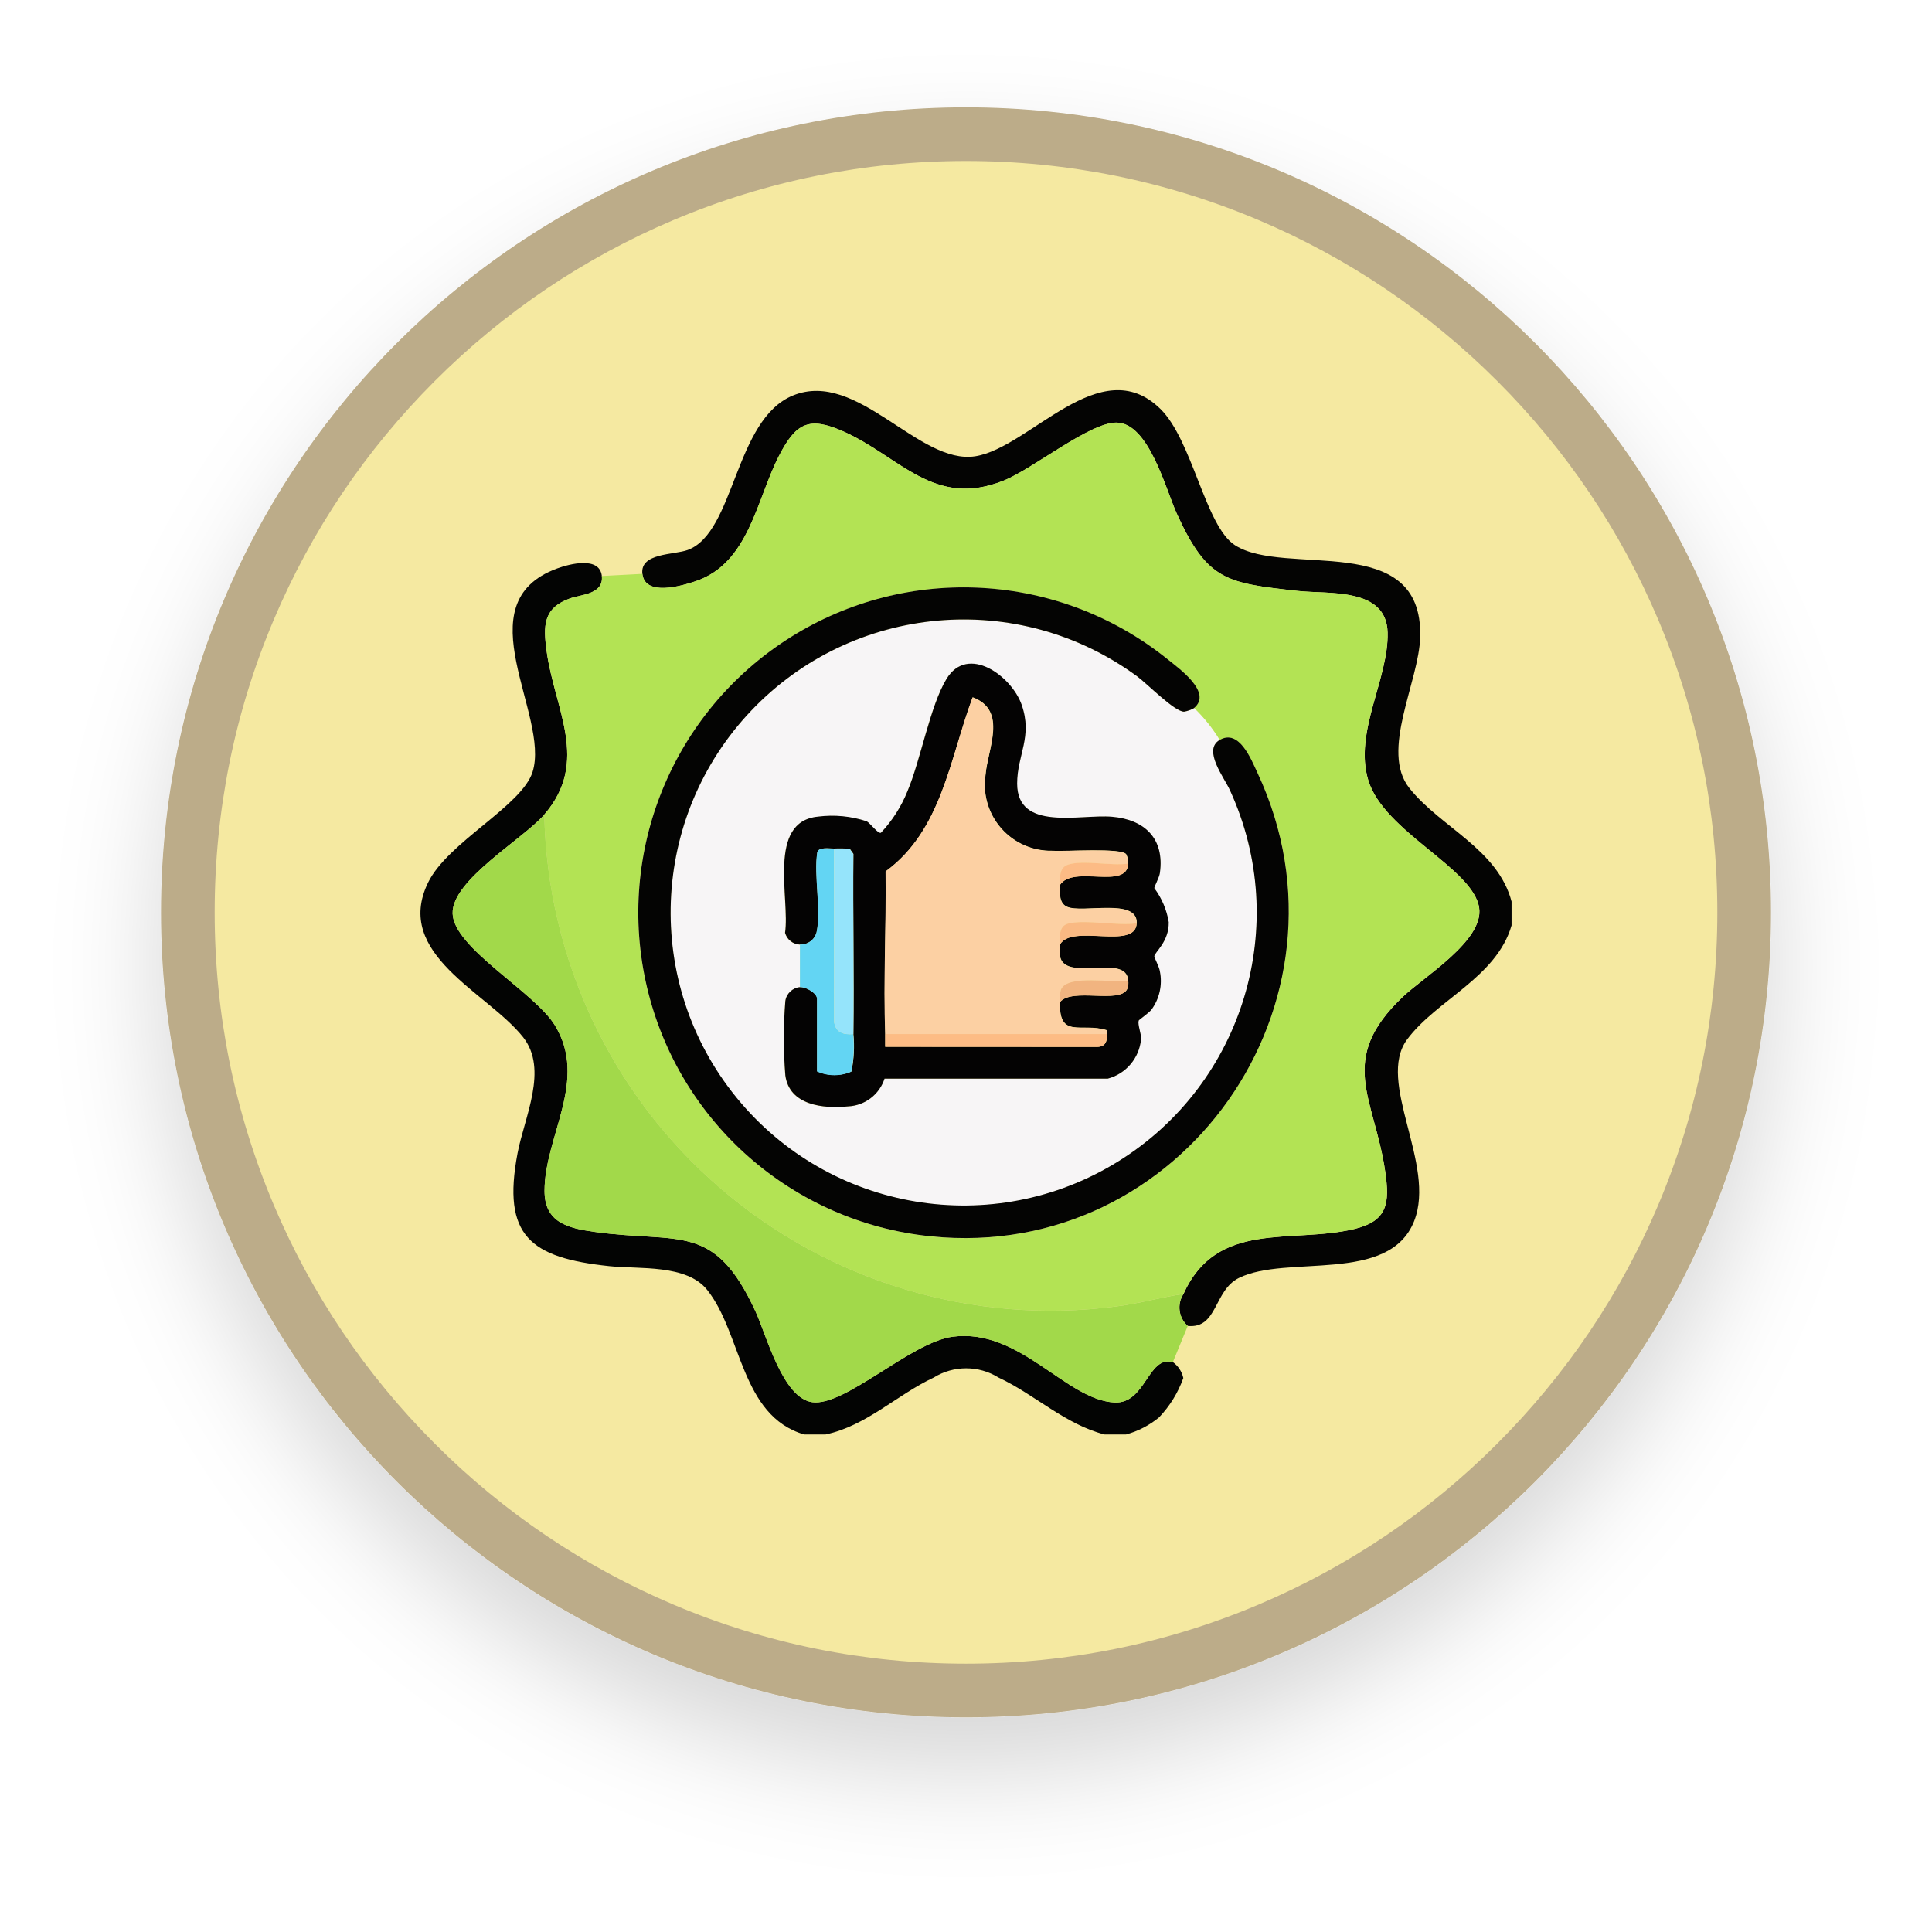
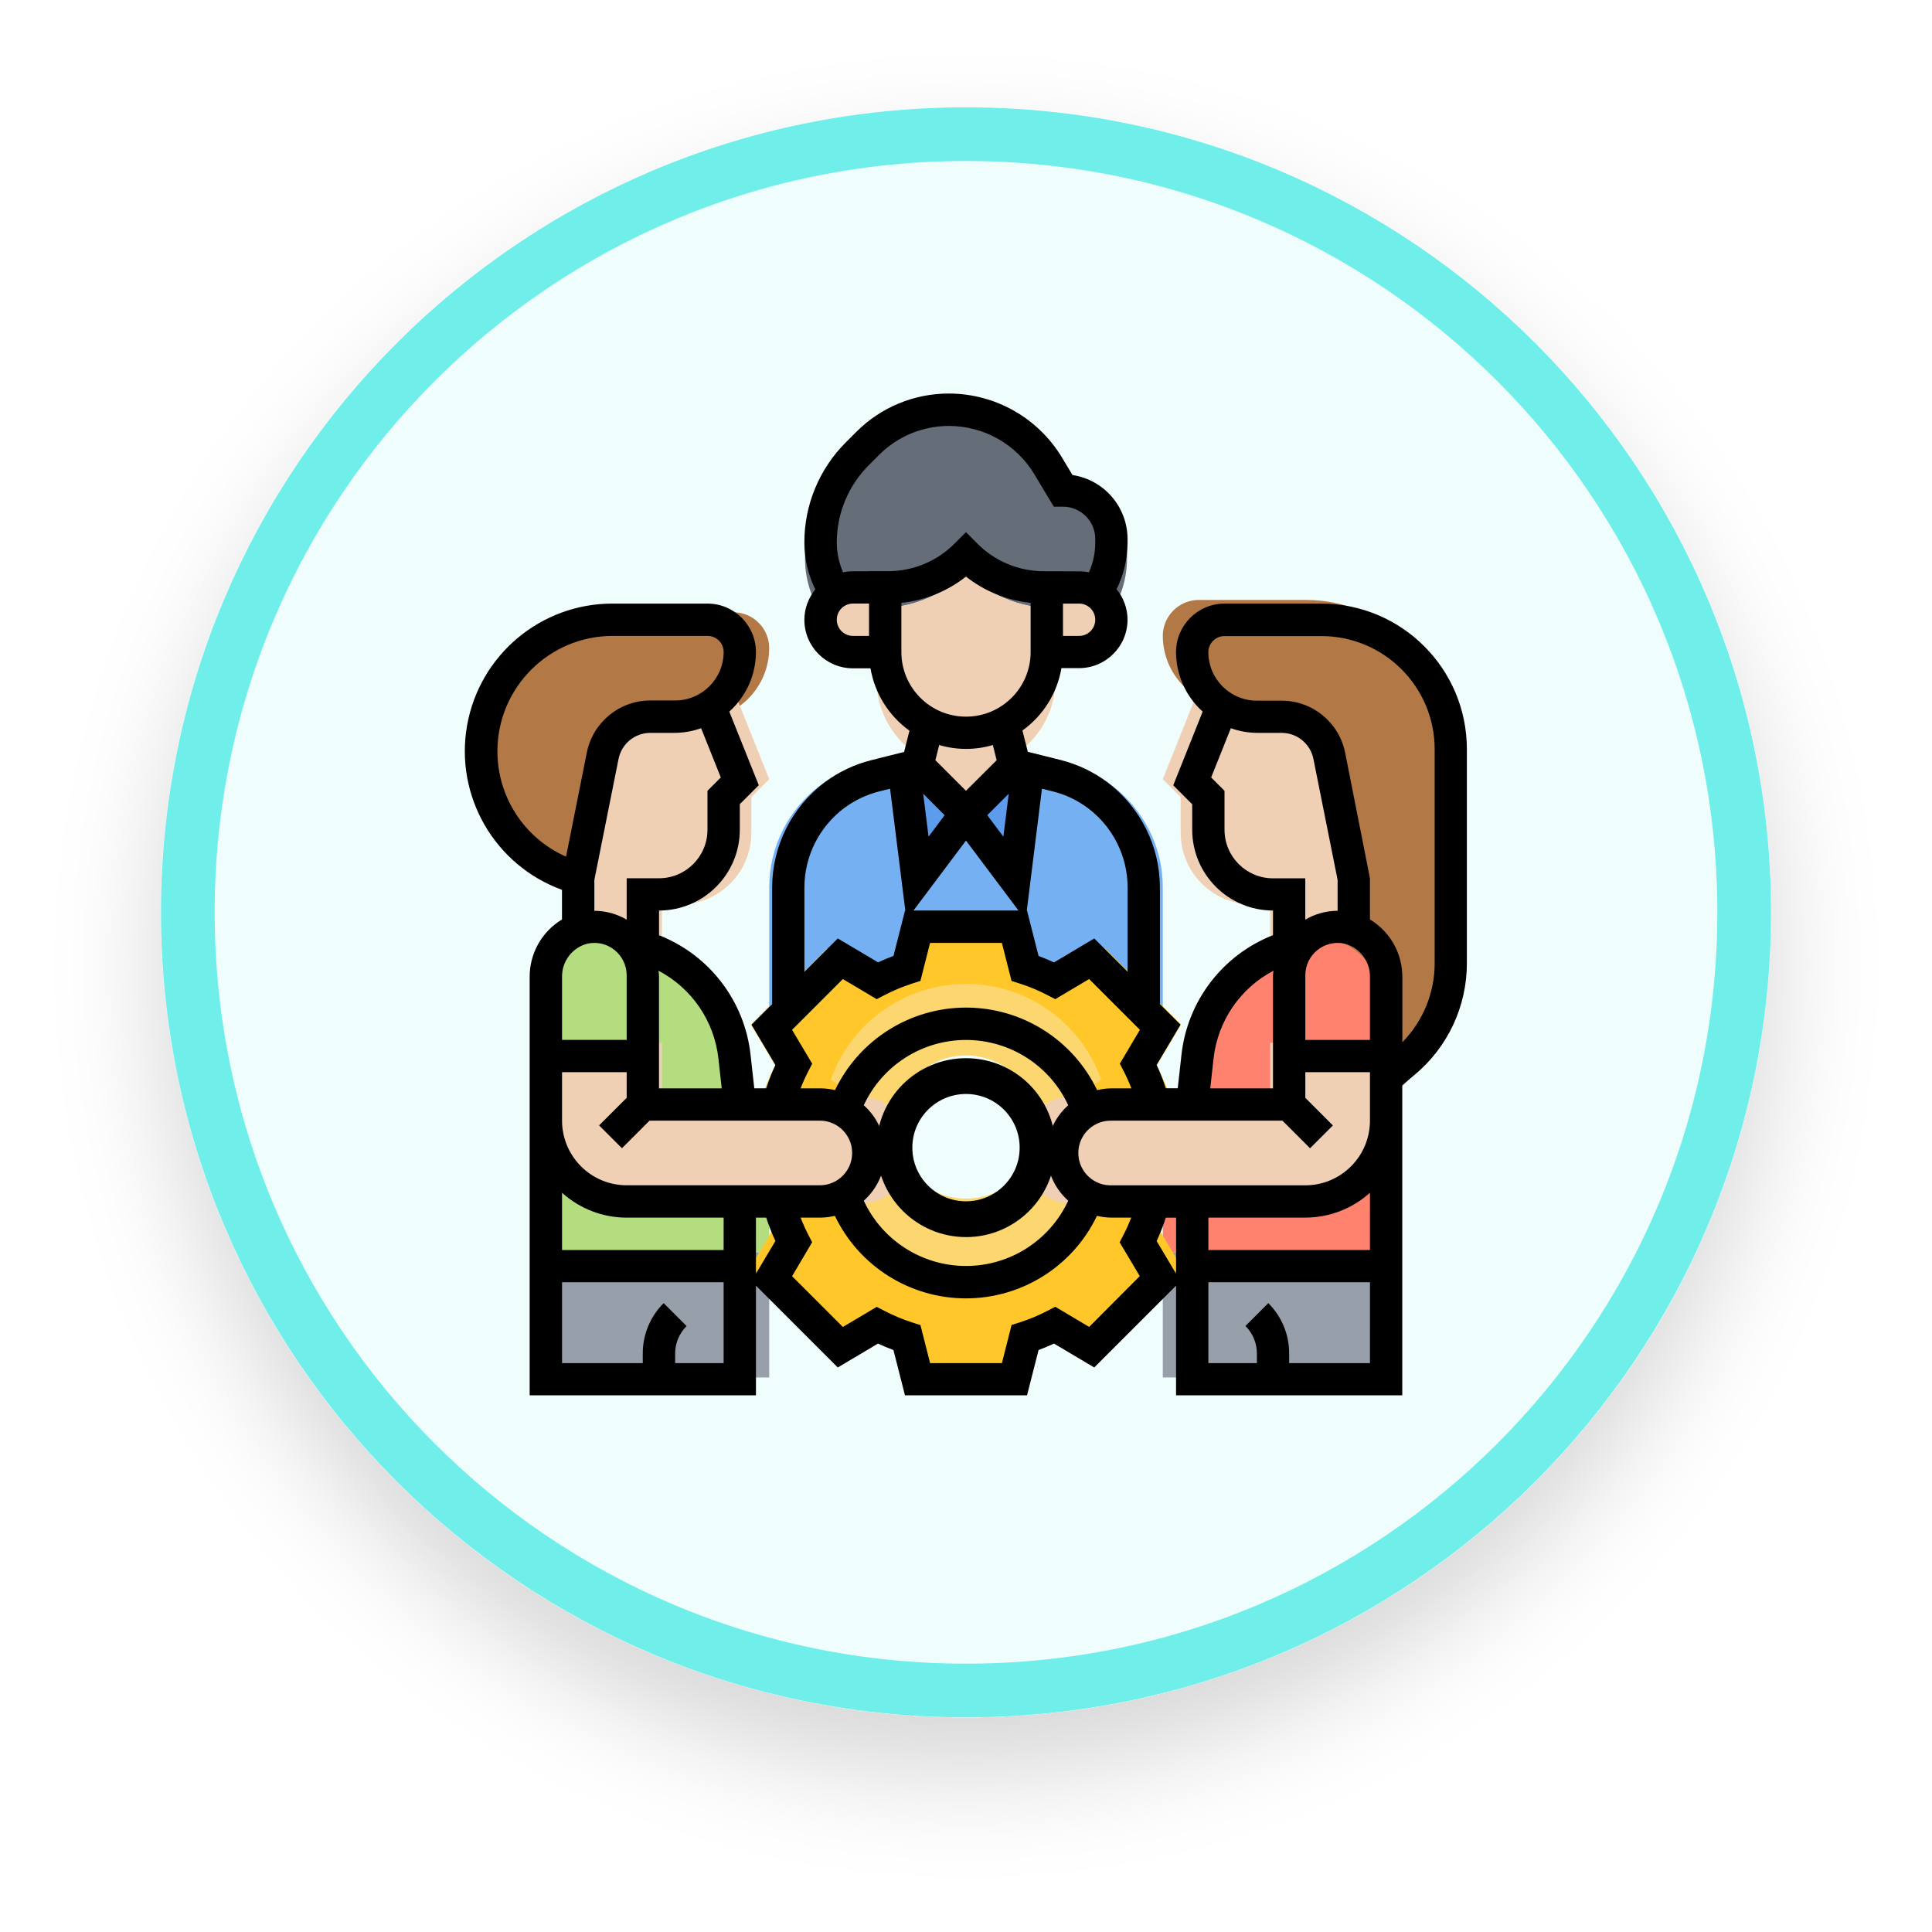
<svg xmlns="http://www.w3.org/2000/svg" width="108" height="108" viewBox="0 0 108 108">
  <defs>
-     <filter id="Path_978624" x="0" y="0" width="108" height="108" filterUnits="userSpaceOnUse">
+     <filter id="Fondo" x="0" y="0" width="108" height="108" filterUnits="userSpaceOnUse">
      <feOffset dy="3" input="SourceAlpha" />
      <feGaussianBlur stdDeviation="3" result="blur" />
      <feFlood flood-opacity="0.161" />
      <feComposite operator="in" in2="blur" />
      <feComposite in="SourceGraphic" />
    </filter>
-     <clipPath id="clip-path">
-       <rect id="Rectangle_405850" data-name="Rectangle 405850" width="60.995" height="58.386" fill="none" />
-     </clipPath>
  </defs>
-   <g id="Group_1151643" data-name="Group 1151643" transform="translate(-171 -7413.001)">
-     <g id="Group_1145532" data-name="Group 1145532" transform="translate(-31 1401.001)">
-       <g transform="matrix(1, 0, 0, 1, 202, 6012)" filter="url(#Path_978624)">
-         <g id="Path_978624-2" data-name="Path 978624" transform="translate(9 6)" fill="#f5e9a1">
-           <path d="M 45 88.5 C 39.127 88.5 33.43 87.35 28.068 85.082 C 22.889 82.891 18.236 79.755 14.241 75.759 C 10.245 71.764 7.109 67.111 4.918 61.932 C 2.65 56.57 1.5 50.873 1.5 45 C 1.5 39.127 2.65 33.43 4.918 28.068 C 7.109 22.889 10.245 18.236 14.241 14.241 C 18.236 10.245 22.889 7.109 28.068 4.918 C 33.43 2.65 39.127 1.5 45 1.5 C 50.873 1.5 56.57 2.65 61.932 4.918 C 67.111 7.109 71.764 10.245 75.759 14.241 C 79.755 18.236 82.891 22.889 85.082 28.068 C 87.35 33.43 88.5 39.127 88.5 45 C 88.5 50.873 87.35 56.57 85.082 61.932 C 82.891 67.111 79.755 71.764 75.759 75.759 C 71.764 79.755 67.111 82.891 61.932 85.082 C 56.57 87.35 50.873 88.5 45 88.5 Z" stroke="none" />
-           <path d="M 45 3 C 39.329 3 33.829 4.11 28.653 6.299 C 23.652 8.415 19.16 11.443 15.302 15.302 C 11.443 19.16 8.415 23.652 6.299 28.653 C 4.11 33.829 3 39.329 3 45 C 3 50.671 4.11 56.171 6.299 61.347 C 8.415 66.348 11.443 70.84 15.302 74.698 C 19.16 78.557 23.652 81.585 28.653 83.701 C 33.829 85.89 39.329 87 45 87 C 50.671 87 56.171 85.89 61.347 83.701 C 66.348 81.585 70.84 78.557 74.698 74.698 C 78.557 70.84 81.585 66.348 83.701 61.347 C 85.89 56.171 87 50.671 87 45 C 87 39.329 85.89 33.829 83.701 28.653 C 81.585 23.652 78.557 19.16 74.698 15.302 C 70.84 11.443 66.348 8.415 61.347 6.299 C 56.171 4.11 50.671 3 45 3 M 45 0 C 69.853 0 90 20.147 90 45 C 90 69.853 69.853 90 45 90 C 20.147 90 0 69.853 0 45 C 0 20.147 20.147 0 45 0 Z" stroke="none" fill="#bcac89" />
+   <g id="Group_1157336" data-name="Group 1157336" transform="translate(-121.166 -1478)">
+     <g id="Icono" transform="translate(130.166 789)">
+       <g transform="matrix(1, 0, 0, 1, -9, 689)" filter="url(#Fondo)">
+         <g id="Fondo-2" data-name="Fondo" transform="translate(9 6)" fill="#effdfc" stroke="#70efea" stroke-width="3">
+           <circle cx="45" cy="45" r="45" stroke="none" />
+           <circle cx="45" cy="45" r="43.5" fill="none" />
        </g>
      </g>
-       <g id="Group_1145587" data-name="Group 1145587" transform="translate(225.503 6033.807)">
-         <g id="Group_1145586" data-name="Group 1145586" clip-path="url(#clip-path)">
-           <path id="Path_979795" data-name="Path 979795" d="M152.454,28.613v1.31c-.84,2.91-4.205,4.173-5.836,6.372-1.762,2.376,1.642,6.989.391,10.157-1.4,3.542-7.118,1.85-9.8,3.18-1.409.7-1.177,2.848-2.857,2.681a1.371,1.371,0,0,1-.238-1.786c1.875-4.151,6.02-2.793,9.533-3.628,1.889-.449,2-1.45,1.75-3.188-.592-4.145-2.748-6.261.983-9.8,1.2-1.137,4.532-3.144,4.264-4.97-.326-2.221-5.33-4.242-6.2-7.14-.811-2.691,1.151-5.667,1.083-8.253-.066-2.538-3.3-2.129-5.036-2.324-3.97-.444-5.032-.551-6.752-4.325-.616-1.351-1.566-5.075-3.372-5.083-1.5-.007-4.654,2.578-6.292,3.238-3.916,1.577-5.811-1.341-8.971-2.744-1.93-.857-2.654-.473-3.6,1.367-1.264,2.456-1.675,6-4.664,7.007-.807.271-2.82.857-2.973-.412-.142-1.181,1.771-1.055,2.534-1.337,2.65-.979,2.6-7.3,5.892-8.638,3.606-1.462,7.022,3.9,10.186,3.4,3.059-.484,6.985-5.922,10.335-2.655,1.8,1.753,2.514,6.546,4.17,7.621,2.8,1.818,10.516-.878,10.363,5.13-.064,2.522-2.257,6.375-.605,8.455,1.751,2.205,4.955,3.407,5.72,6.368" transform="translate(-91.46 0.001)" fill="#040403" />
-           <path id="Path_979796" data-name="Path 979796" d="M10.138,81.782c.119,1.024-1.174,1.035-1.783,1.254-1.514.543-1.489,1.552-1.3,2.958.443,3.239,2.426,6.16-.135,9.127C5.74,96.49,1.736,98.782,1.8,100.654c.061,1.916,4.556,4.374,5.7,6.218,1.914,3.082-.564,6.219-.562,9.281,0,1.776,1.313,2.087,2.8,2.294,4.752.664,6.68-.584,9,4.46.609,1.325,1.513,4.836,3.168,5.059,1.832.247,5.511-3.35,7.839-3.659,3.768-.5,6.34,3.545,9.058,3.675,1.752.083,1.854-2.644,3.259-2.256a1.491,1.491,0,0,1,.583.891,6.215,6.215,0,0,1-1.358,2.2,4.988,4.988,0,0,1-1.845.954H38.246c-2.216-.567-3.912-2.242-5.93-3.181a3.435,3.435,0,0,0-3.624,0c-2.048.955-3.758,2.7-6.049,3.181H21.453c-3.567-1.041-3.487-5.671-5.43-8.088-1.156-1.438-3.791-1.144-5.467-1.322-4.407-.467-6.006-1.677-5.127-6.315.383-2.019,1.736-4.688.305-6.49-1.982-2.5-7.261-4.626-5.308-8.636,1.1-2.259,5.247-4.288,5.842-6.186,1-3.171-3.891-9.442,1.371-11.373.692-.254,2.37-.695,2.5.414" transform="translate(0 -71.39)" fill="#030403" />
-           <path id="Path_979797" data-name="Path 979797" d="M93.737,63.93c-1.26.185-2.5.541-3.767.7A28.308,28.308,0,0,1,58.006,37.135c2.561-2.967.578-5.887.135-9.127-.192-1.406-.216-2.415,1.3-2.958.609-.219,1.9-.23,1.783-1.254l2.263-.119c.153,1.268,2.165.683,2.973.412,2.989-1,3.4-4.552,4.664-7.007.947-1.84,1.671-2.223,3.6-1.367,3.16,1.4,5.055,4.321,8.971,2.744,1.638-.66,4.794-3.245,6.292-3.238,1.806.008,2.756,3.733,3.372,5.083,1.72,3.773,2.781,3.881,6.751,4.325,1.737.194,4.97-.214,5.036,2.323.067,2.586-1.894,5.563-1.083,8.253.873,2.9,5.877,4.919,6.2,7.14.268,1.825-3.065,3.833-4.264,4.97-3.731,3.538-1.575,5.654-.983,9.8.248,1.738.139,2.739-1.75,3.188-3.513.835-7.657-.523-9.533,3.628m2.025-30.964a8.907,8.907,0,0,0-1.429-1.786c1.044-.871-.839-2.207-1.492-2.736A18.185,18.185,0,1,0,79.624,60.714c14.022,1.432,24.227-13.1,18.264-25.884-.362-.776-1.033-2.5-2.127-1.863" transform="translate(-51.084 -13.405)" fill="#b3e354" />
-           <path id="Path_979798" data-name="Path 979798" d="M55.9,225.65a1.37,1.37,0,0,0,.238,1.786l-.834,2.025c-1.405-.388-1.507,2.34-3.259,2.256-2.718-.129-5.29-4.175-9.058-3.675-2.328.309-6.006,3.906-7.839,3.659-1.654-.223-2.559-3.734-3.168-5.059-2.318-5.045-4.246-3.8-9-4.461-1.489-.208-2.8-.518-2.8-2.294,0-3.062,2.476-6.2.562-9.281-1.145-1.844-5.64-4.3-5.7-6.218-.06-1.872,3.944-4.164,5.127-5.534A28.308,28.308,0,0,0,52.13,226.349c1.266-.158,2.507-.514,3.767-.7" transform="translate(-13.244 -175.124)" fill="#a2d94a" />
-           <path id="Path_979799" data-name="Path 979799" d="M146.39,112.478a8.91,8.91,0,0,1,1.429,1.786c-.969.564.28,2.127.579,2.816a16.383,16.383,0,1,1-5.184-6.368c.552.405,2.105,1.994,2.623,1.969a1.723,1.723,0,0,0,.554-.2M124.356,125.7v2.382a.914.914,0,0,0-.827.781,25.973,25.973,0,0,0,0,4.151c.229,1.684,2.138,1.873,3.5,1.736a2.246,2.246,0,0,0,2.046-1.552l12.478,0a2.516,2.516,0,0,0,1.859-2.2c.017-.35-.192-.782-.132-1.043.011-.046.569-.425.72-.621a2.705,2.705,0,0,0,.466-2.133c-.037-.265-.319-.763-.312-.846.018-.221.83-.815.807-1.906a4.355,4.355,0,0,0-.807-1.9c-.007-.083.274-.58.312-.845.27-1.913-.839-2.987-2.671-3.144-1.792-.153-5.3.838-5.308-1.848,0-1.6.877-2.618.253-4.41-.563-1.617-3.009-3.4-4.2-1.449-.918,1.506-1.439,4.513-2.181,6.275a7.428,7.428,0,0,1-1.487,2.329c-.16.067-.583-.519-.792-.642a6.188,6.188,0,0,0-2.728-.262c-2.853.279-1.554,4.592-1.838,6.494a.9.9,0,0,0,.831.658" transform="translate(-103.141 -94.702)" fill="#f7f5f6" />
-           <path id="Path_979800" data-name="Path 979800" d="M133.076,99.208a1.724,1.724,0,0,1-.554.2c-.518.025-2.071-1.564-2.623-1.969a16.38,16.38,0,1,0,5.184,6.368c-.3-.688-1.548-2.252-.579-2.816,1.094-.637,1.765,1.087,2.127,1.863,5.963,12.782-4.242,27.316-18.264,25.884a18.185,18.185,0,1,1,13.216-32.269c.653.528,2.536,1.865,1.492,2.736" transform="translate(-89.828 -81.433)" fill="#040403" />
-           <path id="Path_979801" data-name="Path 979801" d="M171.07,143.836a.9.9,0,0,1-.831-.658c.283-1.9-1.016-6.214,1.838-6.494a6.188,6.188,0,0,1,2.728.262c.208.122.631.708.792.642a7.428,7.428,0,0,0,1.487-2.329c.742-1.761,1.263-4.769,2.181-6.275,1.188-1.949,3.634-.168,4.2,1.449.624,1.793-.257,2.806-.253,4.41.008,2.686,3.516,1.695,5.308,1.848,1.832.157,2.941,1.231,2.671,3.144-.037.265-.319.762-.312.846a4.355,4.355,0,0,1,.807,1.9c.023,1.09-.789,1.685-.807,1.906-.007.083.274.58.312.846a2.706,2.706,0,0,1-.466,2.133c-.151.2-.71.574-.72.621-.06.261.148.694.132,1.043a2.516,2.516,0,0,1-1.859,2.2l-12.478,0a2.246,2.246,0,0,1-2.046,1.551c-1.364.138-3.273-.052-3.5-1.736a25.974,25.974,0,0,1,0-4.151.913.913,0,0,1,.827-.781c.339-.017.953.344.953.655v4.049a2.346,2.346,0,0,0,1.917.012,7.07,7.07,0,0,0,.108-2.1c.041-3.352-.03-6.71,0-10.063l-.2-.281a6.271,6.271,0,0,0-.877-.017c-.269.006-.837-.105-.936.2-.207,1.308.231,3.258-.042,4.483a.911.911,0,0,1-.927.681m4.764,5c.008.237-.007.478,0,.715l11.739.006c.528.025.679-.232.648-.721,0-.069.029-.157-.017-.216-1.4-.442-2.674.519-2.6-1.57.683-.823,3.323.112,3.752-.719a.873.873,0,0,0,.059-.472c-.076-1.535-3.387.04-3.787-1.276a2.812,2.812,0,0,1-.025-.748c.668-1.185,4.224.336,4.288-1.191.06-1.443-3.05-.532-3.9-.922-.461-.21-.393-.8-.386-1.222.753-1.138,3.753.306,3.811-1.191a1.1,1.1,0,0,0-.109-.515c-.248-.382-3.439-.144-4.123-.2a3.691,3.691,0,0,1-3.745-4.23c.117-1.469,1.25-3.607-.715-4.349-1.279,3.421-1.716,7.427-4.862,9.728.038,3.022-.129,6.069-.022,9.088" transform="translate(-149.856 -112.841)" fill="#040303" />
-           <path id="Path_979802" data-name="Path 979802" d="M179.678,214.708l.008,9.7c.092.584.534.708,1.064.663a7.07,7.07,0,0,1-.108,2.1,2.345,2.345,0,0,1-1.917-.012V223.1c0-.311-.613-.672-.953-.655v-2.382a.911.911,0,0,0,.927-.68c.273-1.225-.165-3.175.042-4.483.1-.3.667-.189.936-.2" transform="translate(-156.558 -189.072)" fill="#63d5f3" />
-           <path id="Path_979803" data-name="Path 979803" d="M217.427,162.783c-.107-3.019.061-6.066.022-9.088,3.146-2.3,3.584-6.308,4.862-9.728,1.965.742.832,2.88.715,4.349a3.691,3.691,0,0,0,3.745,4.23c.684.051,3.876-.186,4.123.2a1.1,1.1,0,0,1,.109.515c-.912.139-2.525-.212-3.342.053-.524.17-.462.708-.469,1.138s-.075,1.011.386,1.222c.852.39,3.962-.521,3.9.922-1.031.168-2.929-.238-3.846.025-.521.15-.442.757-.442,1.166a2.812,2.812,0,0,0,.025.748c.4,1.316,3.711-.259,3.787,1.276-.828.139-3.36-.375-3.75.479a1.735,1.735,0,0,0-.061.712c-.071,2.089,1.2,1.128,2.6,1.57.047.059.013.147.017.216Z" transform="translate(-191.449 -126.787)" fill="#fcd0a3" />
-           <path id="Path_979804" data-name="Path 979804" d="M194.814,225.131c-.53.046-.973-.079-1.064-.662l-.007-9.7a6.274,6.274,0,0,1,.877.017l.2.281c-.03,3.354.04,6.711,0,10.063" transform="translate(-170.622 -189.134)" fill="#95e4fb" />
-           <path id="Path_979805" data-name="Path 979805" d="M230.065,301.645c.031.489-.12.746-.648.721l-11.739-.006c-.006-.237.009-.478,0-.715Z" transform="translate(-191.7 -265.648)" fill="#fdbc85" />
-           <path id="Path_979806" data-name="Path 979806" d="M303.3,276.484a.873.873,0,0,1-.059.472c-.429.831-3.069-.1-3.752.719a1.737,1.737,0,0,1,.061-.712c.39-.854,2.922-.34,3.75-.479" transform="translate(-263.742 -243.464)" fill="#f1b480" />
-           <path id="Path_979807" data-name="Path 979807" d="M303.789,249.262c-.064,1.527-3.62.006-4.288,1.191,0-.409-.079-1.016.442-1.166.917-.263,2.815.143,3.846-.025" transform="translate(-263.757 -219.458)" fill="#f9b983" />
-           <path id="Path_979808" data-name="Path 979808" d="M303.345,221.445c-.059,1.5-3.058.053-3.811,1.191.008-.431-.055-.968.469-1.138.816-.265,2.43.087,3.342-.053" transform="translate(-263.789 -194.975)" fill="#fcbb85" />
+       <g id="controlar" transform="translate(15.999 709.999)">
+         <g id="Group_1157013" data-name="Group 1157013" transform="translate(2 2)">
+           <g id="Group_1156988" data-name="Group 1156988" transform="translate(4 47.002)">
+             <path id="Path_991059" data-name="Path 991059" d="M6,55H18v7H6Z" transform="translate(-6 -55)" fill="#969faa" />
+           </g>
+           <g id="Group_1156989" data-name="Group 1156989" transform="translate(38.002 47.002)">
+             <path id="Path_991060" data-name="Path 991060" d="M46,55H58v7H46Z" transform="translate(-46 -55)" fill="#969faa" />
+           </g>
+           <g id="Group_1156990" data-name="Group 1156990" transform="translate(4 38.002)">
+             <path id="Path_991061" data-name="Path 991061" d="M18,51v4H6V46a5,5,0,0,0,5,5Z" transform="translate(-6 -46)" fill="#b4dd7f" />
+           </g>
+           <g id="Group_1156991" data-name="Group 1156991" transform="translate(8.235 29.089)">
+             <path id="Path_991062" data-name="Path 991062" d="M11.28,35.05a5.425,5.425,0,0,1,.72.19,8.023,8.023,0,0,1,5.67,6.81L18,45H12V37A3,3,0,0,0,11.28,35.05Z" transform="translate(-11.28 -35.05)" fill="#b4dd7f" />
+           </g>
+           <g id="Group_1156992" data-name="Group 1156992" transform="translate(4 28.311)">
+             <path id="Path_991063" data-name="Path 991063" d="M8.4,34.06A3,3,0,0,1,12,37v5H6V37.12a3.116,3.116,0,0,1,2-2.95A2.619,2.619,0,0,1,8.4,34.06Z" transform="translate(-6 -34.003)" fill="#b4dd7f" />
+           </g>
+           <g id="Group_1156993" data-name="Group 1156993" transform="translate(38.002 38.002)">
+             <path id="Path_991064" data-name="Path 991064" d="M58,46v9H46V51h7A5,5,0,0,0,58,46Z" transform="translate(-46 -46)" fill="#ff826e" />
+           </g>
+           <g id="Group_1156994" data-name="Group 1156994" transform="translate(39.046 29.089)">
+             <path id="Path_991065" data-name="Path 991065" d="M52,35.24a5.424,5.424,0,0,1,.72-.19A3,3,0,0,0,52,37v8H46l.33-2.95A8.023,8.023,0,0,1,52,35.24Z" transform="translate(-46 -35.05)" fill="#ff826e" />
+           </g>
+           <g id="Group_1156995" data-name="Group 1156995" transform="translate(44.002 28.311)">
+             <path id="Path_991066" data-name="Path 991066" d="M56,34.17a3.116,3.116,0,0,1,2,2.95V42H52V37a3,3,0,0,1,3.6-2.94,2.619,2.619,0,0,1,.4.11Z" transform="translate(-52 -34.003)" fill="#ff826e" />
+           </g>
+           <g id="Group_1156996" data-name="Group 1156996" transform="translate(16.001 19.25)">
+             <path id="Path_991067" data-name="Path 991067" d="M35,31l.85-6.79,1.75.44a7.058,7.058,0,0,1,2.55,1.21,7.276,7.276,0,0,1,2.1,2.52A7.054,7.054,0,0,1,43,31.56V39.2l-3.22-3.22-2.29,1.36a11.91,11.91,0,0,0-1.84-.77L35,34H29l-.65,2.57a11.91,11.91,0,0,0-1.84.77l-2.29-1.36L21,39.2V31.56a7.147,7.147,0,0,1,2.85-5.7,7.059,7.059,0,0,1,2.55-1.21l1.75-.44L29,31l3-4Z" transform="translate(-21 -24.21)" fill="#75b1f2" />
+           </g>
+           <g id="Group_1156997" data-name="Group 1156997" transform="translate(26.795 19.51)">
+             <path id="Path_991068" data-name="Path 991068" d="M35.85,24.21,35,31l-3-4,3-3Z" transform="translate(-32 -24)" fill="#5d9cec" />
+           </g>
+           <g id="Group_1156998" data-name="Group 1156998" transform="translate(23.356 19.51)">
+             <path id="Path_991069" data-name="Path 991069" d="M32,27l-3,4-.85-6.79L29,24Z" transform="translate(-28.15 -24)" fill="#5d9cec" />
+           </g>
+           <g id="Group_1156999" data-name="Group 1156999" transform="translate(14.981 42.632)">
+             <path id="Path_991070" data-name="Path 991070" d="M43.43,51.65a11.91,11.91,0,0,1-.77,1.84l1.36,2.29-4.24,4.24-2.29-1.36a11.91,11.91,0,0,1-1.84.77L35,62H29l-.65-2.57a11.91,11.91,0,0,1-1.84-.77l-2.29,1.36-4.24-4.24,1.36-2.29a11.91,11.91,0,0,1-.77-1.84l.04-.65H23a2.939,2.939,0,0,0,1.44-.37,8.007,8.007,0,0,0,15.12,0A2.939,2.939,0,0,0,41,51h2.64Z" transform="translate(-19.98 -50.63)" fill="#ffc729" />
+           </g>
+           <g id="Group_1157000" data-name="Group 1157000" transform="translate(14.981 28.053)">
+             <path id="Path_991071" data-name="Path 991071" d="M42.66,42.51a11.91,11.91,0,0,1,.77,1.84l.24.65H41a2.939,2.939,0,0,0-1.44.37,8.007,8.007,0,0,0-15.12,0A2.939,2.939,0,0,0,23,45H20.56l.01-.65a11.909,11.909,0,0,1,.77-1.84l-1.36-2.29L21,39.2l3.22-3.22,2.29,1.36a11.91,11.91,0,0,1,1.84-.77L29,34h6l.65,2.57a11.91,11.91,0,0,1,1.84.77l2.29-1.36L43,39.2l1.02,1.02Z" transform="translate(-19.98 -34)" fill="#ffc729" />
+           </g>
+           <g id="Group_1157001" data-name="Group 1157001" transform="translate(19.441 32.002)">
+             <path id="Path_991072" data-name="Path 991072" d="M36,48a4,4,0,1,0-4,4A4,4,0,0,0,36,48Zm2,0a2.989,2.989,0,0,0,1.56,2.63,8.007,8.007,0,0,1-15.12,0,3,3,0,0,0,.68-4.75,3.1,3.1,0,0,0-.68-.51,8.007,8.007,0,0,1,15.12,0,3.1,3.1,0,0,0-.68.51A2.993,2.993,0,0,0,38,48Z" transform="translate(-24.44 -40)" fill="#fcd770" />
+           </g>
+           <g id="Group_1157002" data-name="Group 1157002" transform="translate(0 11.228)">
+             <path id="Path_991073" data-name="Path 991073" d="M16,15a2.006,2.006,0,0,1,2,2,4.025,4.025,0,0,1-1.17,2.83A4.066,4.066,0,0,1,14,21H12.46a3,3,0,0,0-2.94,2.41L8,31l-.44-.15A8.133,8.133,0,0,1,10.14,15Z" transform="translate(-2 -15)" fill="#b27946" />
+           </g>
+           <g id="Group_1157003" data-name="Group 1157003" transform="translate(38.002 10.538)">
+             <path id="Path_991074" data-name="Path 991074" d="M59.12,42.4,58,43.33V37.12a3.116,3.116,0,0,0-2-2.95V31l-1.52-7.59A3,3,0,0,0,51.54,21H50a4.007,4.007,0,0,1-4-4,2.015,2.015,0,0,1,2-2h6a8,8,0,0,1,8,8V36.25A7.982,7.982,0,0,1,59.12,42.4Z" transform="translate(-46 -15)" fill="#b27946" />
+           </g>
+           <g id="Group_1157004" data-name="Group 1157004" transform="translate(18.001)">
+             <path id="Path_991075" data-name="Path 991075" d="M41,10v.23a5.583,5.583,0,0,1-.93,3.08A1.97,1.97,0,0,0,39,13H37v-.01h-.17a6.835,6.835,0,0,1-4.83-2,6.835,6.835,0,0,1-4.83,2H27V13H25a1.97,1.97,0,0,0-1.07.31A5.583,5.583,0,0,1,23,10.23a7.788,7.788,0,0,1,2.28-5.51l.63-.63A7.138,7.138,0,0,1,37.08,5.47L38,7a3,3,0,0,1,3,3Z" transform="translate(-23 -2)" fill="#656d78" />
+           </g>
+           <g id="Group_1157005" data-name="Group 1157005" transform="translate(31.251 9.822)">
+             <path id="Path_991076" data-name="Path 991076" d="M40.41,13.59A1.955,1.955,0,0,1,41,15a2.006,2.006,0,0,1-2,2H37V13h2a1.97,1.97,0,0,1,1.07.31A1.809,1.809,0,0,1,40.41,13.59Z" transform="translate(-37 -13)" fill="#f0d0b4" />
+           </g>
+           <g id="Group_1157006" data-name="Group 1157006" transform="translate(22.001 8.99)">
+             <path id="Path_991077" data-name="Path 991077" d="M37,13v4a5,5,0,0,1-10,0V12.99h.17a6.835,6.835,0,0,0,4.83-2,6.835,6.835,0,0,0,4.83,2H37Z" transform="translate(-27 -10.99)" fill="#f0d0b4" />
+           </g>
+           <g id="Group_1157007" data-name="Group 1157007" transform="translate(24.001 17.27)">
+             <path id="Path_991078" data-name="Path 991078" d="M29.65,21.41a5.051,5.051,0,0,0,4.7,0L35,24l-3,3-3-3Z" transform="translate(-29 -21.41)" fill="#f0d0b4" />
+           </g>
+           <g id="Group_1157008" data-name="Group 1157008" transform="translate(18.751 9.822)">
+             <path id="Path_991079" data-name="Path 991079" d="M27,16.99V17H25a2.015,2.015,0,0,1-2-2,2,2,0,0,1,.93-1.69A1.97,1.97,0,0,1,25,13h2Z" transform="translate(-23 -13)" fill="#f0d0b4" />
+           </g>
+           <g id="Group_1157009" data-name="Group 1157009" transform="translate(6 15.928)">
+             <path id="Path_991080" data-name="Path 991080" d="M12,32v3.24a5.424,5.424,0,0,0-.72-.19,3.01,3.01,0,0,0-2.88-.99,2.619,2.619,0,0,0-.4.11V31l1.52-7.59A3,3,0,0,1,12.46,21H14a3.956,3.956,0,0,0,2.15-.63L18,25l-1,1v2a4,4,0,0,1-4,4Z" transform="translate(-8 -20.37)" fill="#f0d0b4" />
+           </g>
+           <g id="Group_1157010" data-name="Group 1157010" transform="translate(4 35.295)">
+             <path id="Path_991081" data-name="Path 991081" d="M12,42v3H23a2.939,2.939,0,0,1,1.44.37,3.1,3.1,0,0,1,.68.51,3,3,0,0,1-.68,4.75A2.939,2.939,0,0,1,23,51H11a5,5,0,0,1-5-5V42Z" transform="translate(-6 -42)" fill="#f0d0b4" />
+           </g>
+           <g id="Group_1157011" data-name="Group 1157011" transform="translate(30.002 35.295)">
+             <path id="Path_991082" data-name="Path 991082" d="M58,45v1a5,5,0,0,1-5,5H41a2.939,2.939,0,0,1-1.44-.37,3,3,0,0,1-.68-4.75,3.1,3.1,0,0,1,.68-.51A2.939,2.939,0,0,1,41,45H52V42h6v3Z" transform="translate(-38 -42)" fill="#f0d0b4" />
+           </g>
+           <g id="Group_1157012" data-name="Group 1157012" transform="translate(38.002 15.928)">
+             <path id="Path_991083" data-name="Path 991083" d="M55.6,34.06a3.01,3.01,0,0,0-2.88.99,5.425,5.425,0,0,0-.72.19V32H51a4,4,0,0,1-4-4V26l-1-1,1.85-4.63A3.956,3.956,0,0,0,50,21h1.54a3,3,0,0,1,2.94,2.41L56,31v3.17a2.619,2.619,0,0,0-.4-.11Z" transform="translate(-46 -20.37)" fill="#f0d0b4" />
+           </g>
+         </g>
+         <g id="Group_1157014" data-name="Group 1157014" transform="translate(1 1)">
+           <path id="Path_991084" data-name="Path 991084" d="M32,53a5,5,0,1,0-5-5A5.006,5.006,0,0,0,32,53Zm0-8a3,3,0,1,1-3,3A3,3,0,0,1,32,45Z" transform="translate(-3.999 -5.845)" />
+           <path id="Path_991085" data-name="Path 991085" d="M48.872,12.742h-5.42a2.713,2.713,0,0,0-2.71,2.71,4.489,4.489,0,0,0,1.489,3.328L40.586,22.9l1.06,1.06v1.433A4.521,4.521,0,0,0,46.163,29.9v1.377a8.137,8.137,0,0,0-5.118,6.694l-.207,1.864H40.17a11.424,11.424,0,0,0-.513-1.306l1.336-2.248L39.84,35.131V28.6a7.372,7.372,0,0,0-2.935-5.869,7.3,7.3,0,0,0-2.623-1.248l-1.826-.457-.3-1.189a5.416,5.416,0,0,0,2.18-3.487h.985a2.713,2.713,0,0,0,2.71-2.71,2.683,2.683,0,0,0-.613-1.7,5.9,5.9,0,0,0,.613-2.611V9.129a3.618,3.618,0,0,0-3.077-3.573l-.592-.986A7.392,7.392,0,0,0,28.059,1a7.3,7.3,0,0,0-5.2,2.153l-.565.565a7.893,7.893,0,0,0-2.328,5.62,5.9,5.9,0,0,0,.613,2.612,2.681,2.681,0,0,0-.613,1.7,2.713,2.713,0,0,0,2.71,2.71h.985a5.42,5.42,0,0,0,2.18,3.487l-.3,1.189-1.826.457A7.277,7.277,0,0,0,21.1,22.736a7.37,7.37,0,0,0-2.936,5.869v6.527l-1.153,1.153,1.336,2.248a11.424,11.424,0,0,0-.513,1.306h-.668l-.207-1.864a8.137,8.137,0,0,0-5.118-6.694V29.9a4.521,4.521,0,0,0,4.516-4.516V23.955l1.06-1.06-1.647-4.115a4.489,4.489,0,0,0,1.489-3.328,2.713,2.713,0,0,0-2.71-2.71h-5.3a8.248,8.248,0,0,0-2.833,16V30.4a3.738,3.738,0,0,0-1.807,3.228V57H17.259v-6.13l4.574,4.574,2.248-1.336c.286.133.576.254.864.361L25.589,57h6.824l.644-2.531c.287-.107.577-.229.864-.361l2.248,1.336,4.574-4.574V57H53.389V39.661l.687-.574A8.107,8.107,0,0,0,57,32.842V20.872a8.139,8.139,0,0,0-8.129-8.129Zm-5.42,12.646v-2.18l-.746-.747,1.1-2.753a4.452,4.452,0,0,0,1.452.261h1.392a1.812,1.812,0,0,1,1.771,1.452l1.353,6.766v1.727a3.594,3.594,0,0,0-1.807.495V28.1H46.163a2.713,2.713,0,0,1-2.71-2.71Zm-.612,12.786a6.327,6.327,0,0,1,3.35-4.91c-.006.085-.028.167-.028.253V39.84H42.655ZM33.247,23.09l.6.149a5.486,5.486,0,0,1,1.976.941,5.558,5.558,0,0,1,2.213,4.425v4.72l-1.864-1.864L33.921,32.8c-.286-.133-.576-.254-.864-.361L32.412,29.9H32.4ZM29,23.207l-1.71-1.71.212-.848a5.324,5.324,0,0,0,3,0l.212.848Zm2.39.164-.3,2.4-.9-1.2Zm-3.582,1.2-.9,1.2-.3-2.4ZM29,25.99,31.936,29.9H26.065Zm6.323-11.442h-.9V12.742h.9a.9.9,0,1,1,0,1.807Zm-11.742,0h-.9a.9.9,0,1,1,0-1.807h.9Zm1.059-3.619H23.581v.006h-.9a2.7,2.7,0,0,0-.551.057,4.116,4.116,0,0,1-.352-1.655A6.1,6.1,0,0,1,23.573,5l.565-.565a5.511,5.511,0,0,1,3.921-1.624A5.576,5.576,0,0,1,32.815,5.5l1.094,1.825h.511a1.808,1.808,0,0,1,1.807,1.807v.209a4.108,4.108,0,0,1-.353,1.655,2.693,2.693,0,0,0-.55-.057h-.9v-.006H33.362a5.227,5.227,0,0,1-3.722-1.542L29,8.748l-.639.64a5.232,5.232,0,0,1-3.722,1.542Zm.748,4.516V12.7A7,7,0,0,0,29,11.232,7,7,0,0,0,32.614,12.7v2.749a3.613,3.613,0,1,1-7.226,0Zm-5.42,13.16a5.556,5.556,0,0,1,2.213-4.424,5.493,5.493,0,0,1,1.976-.941l.6-.149.852,6.813h-.017l-.644,2.531c-.287.107-.577.229-.864.361L21.834,31.46l-1.865,1.864Zm-.69,7.964,2.839-2.839,1.892,1.125.445-.23a9.95,9.95,0,0,1,1.522-.637l.477-.152.539-2.126h4.015l.54,2.126.477.152a9.95,9.95,0,0,1,1.522.637l.445.23,1.892-1.125,2.839,2.839L37.6,38.462l.23.445c.158.306.294.617.419.933H37.13a3.573,3.573,0,0,0-.8.1,8.122,8.122,0,0,0-14.651,0,3.573,3.573,0,0,0-.8-.1H19.755a9.872,9.872,0,0,1,.419-.933l.23-.445Zm4.008,4.215a6.3,6.3,0,0,1,11.43,0,3.57,3.57,0,0,0,0,5.337,6.3,6.3,0,0,1-11.43,0,3.569,3.569,0,0,0,0-5.336Zm-8.125-2.61.185,1.666H11.839V33.517c0-.086-.022-.168-.028-.253a6.327,6.327,0,0,1,3.35,4.91Zm-.612-14.967v2.18a2.713,2.713,0,0,1-2.71,2.71H10.033V30.41a3.6,3.6,0,0,0-1.807-.495V28.189l1.353-6.768a1.812,1.812,0,0,1,1.771-1.452h1.392a4.452,4.452,0,0,0,1.452-.261l1.1,2.753ZM2.807,20.994a6.453,6.453,0,0,1,6.446-6.446h5.3a.9.9,0,0,1,.9.9,2.713,2.713,0,0,1-2.71,2.71H11.35a3.623,3.623,0,0,0-3.543,2.9L6.644,26.888a6.436,6.436,0,0,1-3.837-5.894ZM6.42,33.624a1.889,1.889,0,0,1,1.439-1.877,1.994,1.994,0,0,1,.37-.036,1.78,1.78,0,0,1,1.144.412,1.805,1.805,0,0,1,.659,1.395V37.13H6.42Zm0,7.119V38.937h3.613v1.433L8.491,41.911l1.277,1.277,1.542-1.542h9.562a1.807,1.807,0,0,1,0,3.613H10.033A3.617,3.617,0,0,1,6.42,41.646ZM15.452,55.2h-2.71v-.529a2.166,2.166,0,0,1,.639-1.542L12.1,51.847a3.96,3.96,0,0,0-1.168,2.819V55.2H6.42V50.679h9.033Zm0-6.323H6.42v-3.2a5.392,5.392,0,0,0,3.613,1.391h5.42ZM17.259,50.2V47.066h.574a11.424,11.424,0,0,0,.513,1.306Zm18.626,2.976L33.992,52.05l-.445.23a9.95,9.95,0,0,1-1.522.637l-.477.152L31.009,55.2H26.994l-.54-2.126-.477-.152a9.95,9.95,0,0,1-1.522-.637l-.445-.23-1.892,1.125-2.839-2.839L20.4,48.444,20.173,48a10.1,10.1,0,0,1-.418-.933h1.116a3.574,3.574,0,0,0,.8-.1,8.122,8.122,0,0,0,14.651,0,3.58,3.58,0,0,0,.8.1h1.117c-.124.312-.259.623-.419.933l-.23.445,1.125,1.892Zm3.773-4.8a11.632,11.632,0,0,0,.513-1.306h.573V50.2ZM51.582,55.2H47.066v-.529A3.96,3.96,0,0,0,45.9,51.847l-1.277,1.277a2.167,2.167,0,0,1,.639,1.542V55.2H42.55V50.679h9.033Zm0-6.323H42.55V47.066h5.42a5.392,5.392,0,0,0,3.613-1.391Zm0-8.129v.9a3.617,3.617,0,0,1-3.613,3.613H37.13a1.807,1.807,0,1,1,0-3.613h9.562l1.542,1.542,1.277-1.277-1.542-1.542V38.937h3.613Zm0-3.613H47.969V33.517a1.81,1.81,0,0,1,2.174-1.77,1.889,1.889,0,0,1,1.439,1.877ZM55.2,32.842a6.3,6.3,0,0,1-1.807,4.421V33.624A3.739,3.739,0,0,0,51.582,30.4V28.1l-1.388-7.031a3.623,3.623,0,0,0-3.543-2.9H45.259a2.713,2.713,0,0,1-2.71-2.71.9.9,0,0,1,.9-.9h5.42A6.33,6.33,0,0,1,55.2,20.872Z" transform="translate(-1 -1)" />
        </g>
      </g>
    </g>
  </g>
</svg>
